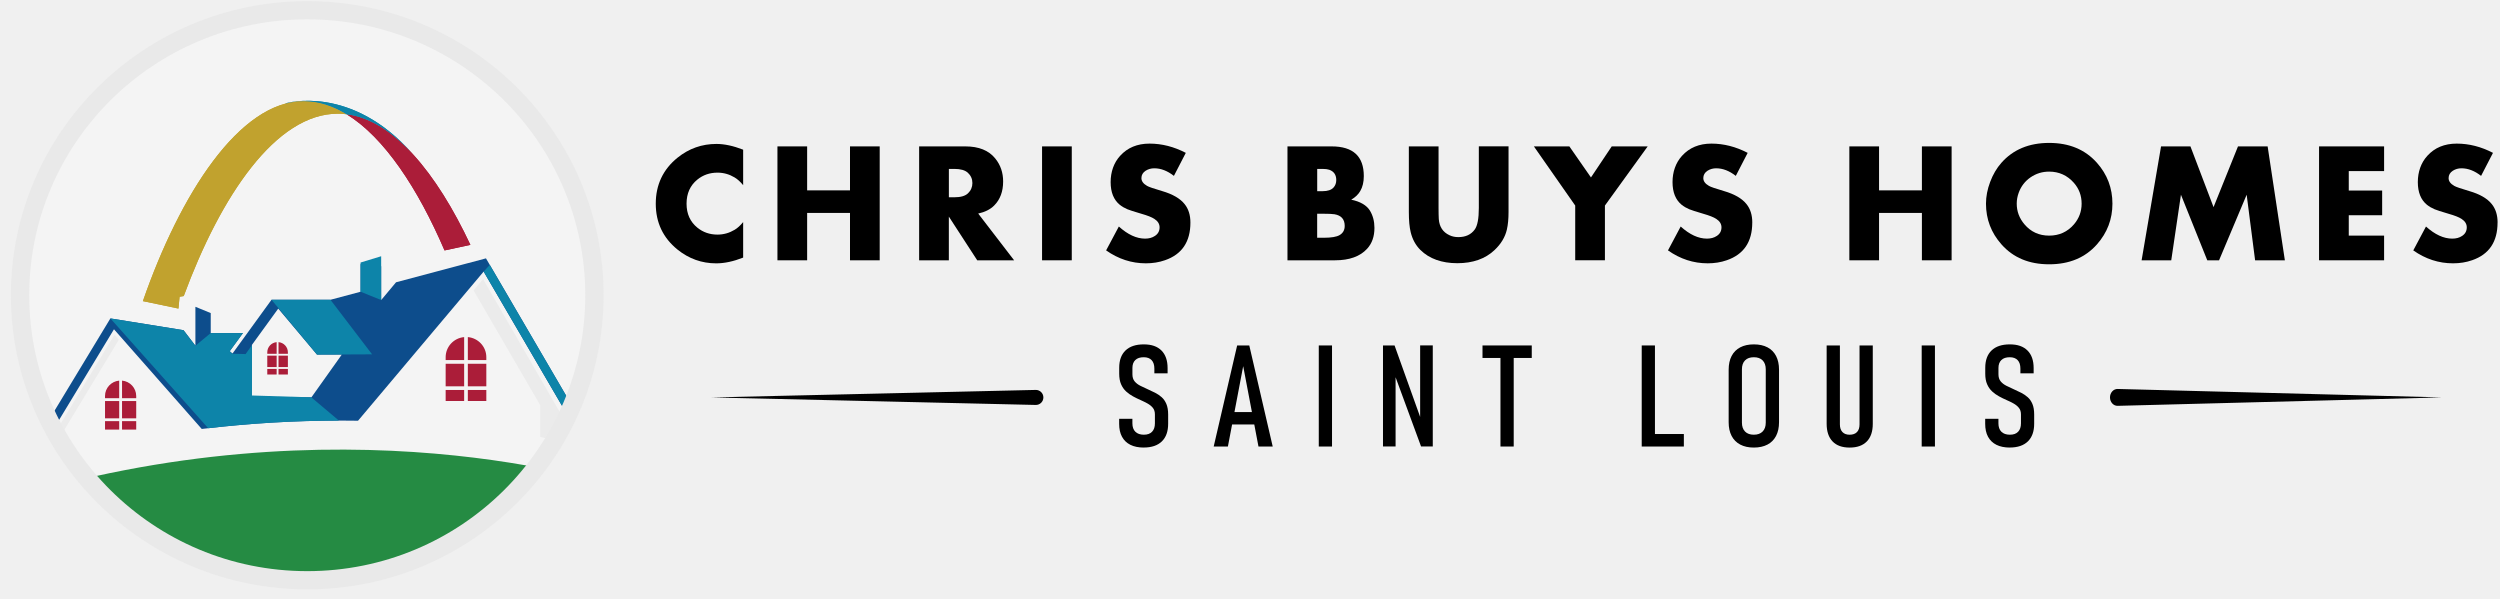
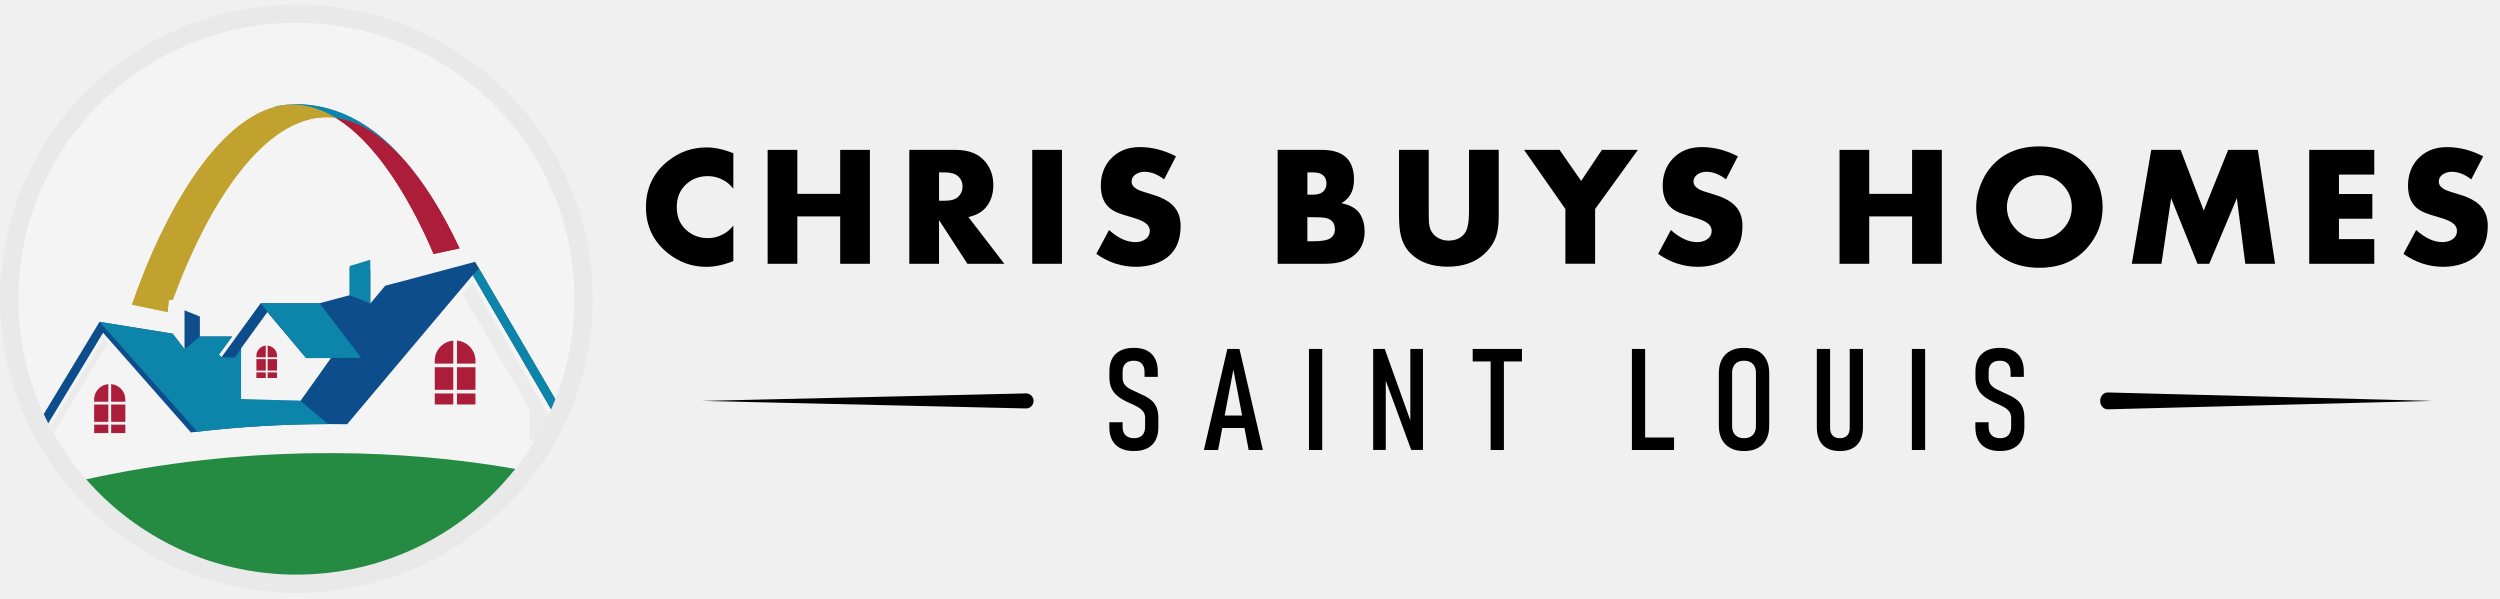
<svg xmlns="http://www.w3.org/2000/svg" width="188" height="45" viewBox="0 0 188 45" fill="none">
-   <path d="M23.106 44.321C35.416 44.321 45.394 34.418 45.394 22.202C45.394 9.986 35.416 0.083 23.106 0.083C10.797 0.083 0.818 9.986 0.818 22.202C0.818 34.418 10.797 44.321 23.106 44.321Z" fill="#B0B0B0" fill-opacity="0.1" />
-   <mask id="mask0_322_2063" style="mask-type:luminance" maskUnits="userSpaceOnUse" x="2" y="1" width="43" height="42">
-     <path d="M23.106 42.95C34.652 42.95 44.012 33.661 44.012 22.202C44.012 10.743 34.652 1.454 23.106 1.454C11.56 1.454 2.199 10.743 2.199 22.202C2.199 33.661 11.56 42.95 23.106 42.95Z" fill="white" />
+   <path d="M22.288 44.584C34.597 44.584 44.576 34.681 44.576 22.465C44.576 10.249 34.597 0.346 22.288 0.346C9.979 0.346 0 10.249 0 22.465C0 34.681 9.979 44.584 22.288 44.584Z" fill="#B0B0B0" fill-opacity="0.1" />
+   <mask id="mask0_136_121" style="mask-type:luminance" maskUnits="userSpaceOnUse" x="1" y="1" width="43" height="43">
+     <path d="M22.287 43.212C33.834 43.212 43.194 33.923 43.194 22.465C43.194 11.006 33.834 1.717 22.287 1.717C10.741 1.717 1.381 11.006 1.381 22.465C1.381 33.923 10.741 43.212 22.287 43.212Z" fill="white" />
  </mask>
-   <g mask="url(#mask0_322_2063)">
-     <path d="M82.674 20.152C82.674 52.885 55.972 79.465 22.978 79.465C-10.015 79.465 -36.718 52.885 -36.718 20.152C-36.718 -12.581 -10.015 -39.16 22.978 -39.16C55.972 -39.16 82.674 -12.581 82.674 20.152Z" fill="#F4F4F4" />
+   <g mask="url(#mask0_136_121)">
+     <path d="M81.856 20.414C81.856 53.147 55.154 79.727 22.16 79.727C-10.834 79.727 -37.536 53.147 -37.536 20.414C-37.536 -12.319 -10.834 -38.898 22.16 -38.898C55.154 -38.898 81.856 -12.319 81.856 20.414Z" fill="#F4F4F4" />
    <g style="mix-blend-mode:hard-light">
-       <path d="M82.674 20.152C82.674 52.885 55.972 79.465 22.978 79.465C-10.015 79.465 -36.718 52.885 -36.718 20.152C-36.718 -12.581 -10.015 -39.16 22.978 -39.16C55.972 -39.16 82.674 -12.581 82.674 20.152Z" stroke="#C7C6C7" stroke-width="53.219" />
+       <path d="M81.856 20.414C81.856 53.147 55.154 79.727 22.16 79.727C-10.834 79.727 -37.536 53.147 -37.536 20.414C-37.536 -12.319 -10.834 -38.898 22.16 -38.898C55.154 -38.898 81.856 -12.319 81.856 20.414Z" stroke="#C7C6C7" stroke-width="53.219" />
    </g>
-     <path d="M35.374 18.413L33.429 18.833C31.425 14.165 28.891 10.323 26.065 8.593C27.83 8.817 29.517 9.917 31.076 11.625C31.077 11.627 31.078 11.628 31.08 11.63C32.66 13.361 34.108 15.715 35.374 18.414V18.413Z" fill="#AB1D39" />
-     <path d="M26.065 8.593C25.843 8.564 25.62 8.55 25.396 8.55C20.761 8.55 16.609 14.693 13.817 22.264L13.505 22.315L13.42 23.205L10.745 22.645C13.535 14.617 17.997 7.605 22.838 7.605C23.945 7.605 25.025 7.957 26.065 8.593Z" fill="#C1A22E" />
-     <path d="M31.063 11.61C26.416 6.285 21.485 7.768 21.485 7.768L21.497 7.783C21.94 7.666 22.388 7.605 22.838 7.605C23.946 7.605 25.025 7.956 26.066 8.593C27.826 8.817 29.507 9.911 31.063 11.609V11.61Z" fill="#0D84A9" />
-     <path d="M35.374 18.413L33.429 18.833C31.425 14.165 28.891 10.323 26.065 8.593C27.83 8.817 29.517 9.917 31.076 11.625C31.077 11.627 31.078 11.628 31.08 11.63C32.66 13.361 34.108 15.715 35.374 18.414V18.413Z" fill="#AB1D39" />
-     <path d="M26.065 8.593C25.843 8.564 25.62 8.55 25.396 8.55C20.761 8.55 16.609 14.693 13.817 22.264L13.505 22.315L13.42 23.205L10.745 22.645C13.535 14.617 17.997 7.605 22.838 7.605C23.945 7.605 25.025 7.957 26.065 8.593Z" fill="#C1A22E" />
-     <path d="M31.063 11.61C26.416 6.285 21.485 7.768 21.485 7.768L21.497 7.783C21.94 7.666 22.388 7.605 22.838 7.605C23.946 7.605 25.025 7.956 26.066 8.593C27.826 8.817 29.507 9.911 31.063 11.609V11.61Z" fill="#0D84A9" />
-     <path d="M4.136 32.087L8.571 24.762L15.172 32.258C18.616 31.839 22.086 31.628 25.568 31.628C26.026 31.628 26.478 31.632 26.924 31.639L36.37 20.423L43.18 32.087H43.935L36.545 19.428L29.783 21.227L28.664 22.564V20.018L27.114 19.86V21.938L24.848 22.542H20.417L17.485 26.585L17.274 26.41L18.271 25.044H15.847V23.543L14.694 23.07V25.997L13.8 24.83L9.765 24.18L8.302 23.944L3.373 32.087L2.215 34H2.979L4.136 32.087L4.136 32.087ZM18.944 25.936L20.924 23.207L23.836 26.664H25.704L23.419 29.878L18.928 29.839L18.945 25.935L18.944 25.936Z" fill="#0D4D8C" />
-     <path d="M34.904 27.355H33.513V29.051H34.904V27.355Z" fill="#AB1D39" />
-     <path d="M36.572 27.355H35.181V29.051H36.572V27.355Z" fill="#AB1D39" />
-     <path d="M35.181 27.079H36.572V26.861C36.572 26.069 35.961 25.42 35.181 25.349V27.078V27.079Z" fill="#AB1D39" />
-     <path d="M36.572 29.326H35.181V30.155H36.572V29.326Z" fill="#AB1D39" />
-     <path d="M34.904 27.078V25.35C34.124 25.419 33.513 26.07 33.513 26.862V27.079H34.904V27.078Z" fill="#AB1D39" />
-     <path d="M34.904 29.326H33.513V30.155H34.904V29.326Z" fill="#AB1D39" />
-     <path d="M8.964 30.159H7.898V31.459H8.964V30.159Z" fill="#AB1D39" />
-     <path d="M10.243 30.159H9.177V31.459H10.243V30.159Z" fill="#AB1D39" />
-     <path d="M9.177 29.947H10.243V29.781C10.243 29.174 9.775 28.676 9.177 28.622V29.947Z" fill="#AB1D39" />
-     <path d="M10.243 31.67H9.177V32.305H10.243V31.67Z" fill="#AB1D39" />
-     <path d="M8.963 29.947V28.622C8.366 28.675 7.897 29.174 7.897 29.781V29.947H8.963Z" fill="#AB1D39" />
-     <path d="M8.964 31.67H7.898V32.305H8.964V31.67Z" fill="#AB1D39" />
-     <path d="M20.804 26.745H20.099V27.603H20.804V26.745Z" fill="#AB1D39" />
-     <path d="M21.649 26.745H20.945V27.603H21.649V26.745Z" fill="#AB1D39" />
-     <path d="M20.945 26.605H21.649V26.495C21.649 26.093 21.34 25.764 20.945 25.729V26.605Z" fill="#AB1D39" />
-     <path d="M21.649 27.743H20.945V28.163H21.649V27.743Z" fill="#AB1D39" />
-     <path d="M20.804 26.605V25.729C20.409 25.764 20.099 26.093 20.099 26.495V26.605H20.804Z" fill="#AB1D39" />
-     <path d="M20.804 27.743H20.099V28.163H20.804V27.743Z" fill="#AB1D39" />
-     <path d="M24.849 22.543L27.981 26.646L23.836 26.665L20.418 22.543H24.849Z" fill="#0D84A9" />
-     <path d="M43.181 32.088L36.371 20.423L36.831 19.92L43.936 32.088" fill="#0D84A9" />
-     <path d="M28.664 22.564L27.114 21.938V19.742L28.664 19.269V22.564Z" fill="#0D84A9" />
-     <path d="M25.488 31.629L23.409 29.879L18.947 29.741V25.955L18.47 26.626L17.471 26.6L17.274 26.412L18.272 25.046H15.847L14.694 25.999L13.801 24.831L8.302 23.946L15.657 32.202C18.915 31.824 22.196 31.633 25.488 31.63V31.629Z" fill="#0D84A9" />
-     <path d="M-0.01 37.721C-0.01 37.721 19.699 55.353 46.131 36.538C46.131 36.538 25.703 29.675 -0.01 37.721Z" fill="#258B43" />
-     <path d="M4.838 34.119V32.321L4.978 32.088L8.936 25.549L8.604 25.179L4.423 32.088L3.384 33.803L3.422 34.529L4.838 34.119Z" fill="#EBEBEB" />
-     <path d="M40.626 32.857L42.551 33.334L42.489 31.674L36.328 20.992L35.612 21.841L40.626 30.474V32.857Z" fill="#EBEBEB" />
+     <path d="M34.556 18.675L32.61 19.095C30.607 14.428 28.072 10.585 25.247 8.855C27.012 9.079 28.698 10.179 30.258 11.887C30.258 11.889 30.26 11.89 30.261 11.892C31.842 13.623 33.29 15.977 34.556 18.676V18.675Z" fill="#AB1D39" />
+     <path d="M25.247 8.855C25.024 8.827 24.802 8.812 24.577 8.812C19.942 8.812 15.791 14.956 12.998 22.526L12.687 22.577L12.602 23.467L9.927 22.907C12.716 14.879 17.179 7.868 22.02 7.868C23.127 7.868 24.206 8.219 25.247 8.855Z" fill="#C1A22E" />
+     <path d="M30.244 11.872C25.598 6.548 20.666 8.03 20.666 8.03L20.679 8.045C21.121 7.928 21.57 7.867 22.02 7.867C23.127 7.867 24.207 8.219 25.247 8.855C27.007 9.079 28.688 10.173 30.244 11.871V11.872Z" fill="#0D84A9" />
+     <path d="M34.556 18.675L32.61 19.095C30.607 14.428 28.072 10.585 25.247 8.855C27.012 9.079 28.698 10.179 30.258 11.887C30.258 11.889 30.26 11.89 30.261 11.892C31.842 13.623 33.29 15.977 34.556 18.676V18.675Z" fill="#AB1D39" />
+     <path d="M25.247 8.855C25.024 8.827 24.802 8.812 24.577 8.812C19.942 8.812 15.791 14.956 12.998 22.526L12.687 22.577L12.602 23.467L9.927 22.907C12.716 14.879 17.179 7.868 22.02 7.868C23.127 7.868 24.206 8.219 25.247 8.855Z" fill="#C1A22E" />
+     <path d="M30.244 11.872C25.598 6.548 20.666 8.03 20.666 8.03L20.679 8.045C21.121 7.928 21.57 7.867 22.02 7.867C23.127 7.867 24.207 8.219 25.247 8.855C27.007 9.079 28.688 10.173 30.244 11.871V11.872Z" fill="#0D84A9" />
+     <path d="M3.318 32.35L7.752 25.024L14.354 32.52C17.798 32.101 21.268 31.89 24.75 31.89C25.208 31.89 25.66 31.894 26.105 31.901L35.552 20.685L42.362 32.35H43.117L35.727 19.69L28.965 21.488L27.846 22.826V20.28L26.296 20.122V22.2L24.03 22.804H19.599L16.666 26.847L16.456 26.672L17.453 25.307H15.029V23.805L13.876 23.332V26.26L12.982 25.092L8.947 24.442L7.484 24.206L2.555 32.349L1.397 34.262H2.16L3.318 32.349L3.318 32.35ZM18.126 26.198L20.105 23.469L23.018 26.926H24.886L22.601 30.14L18.109 30.101L18.127 26.197L18.126 26.198Z" fill="#0D4D8C" />
+     <path d="M34.086 27.617H32.695V29.313H34.086V27.617Z" fill="#AB1D39" />
+     <path d="M35.754 27.617H34.363V29.313H35.754V27.617Z" fill="#AB1D39" />
+     <path d="M34.363 27.341H35.754V27.123C35.754 26.331 35.143 25.682 34.363 25.611V27.34V27.341Z" fill="#AB1D39" />
+     <path d="M35.754 29.589H34.363V30.417H35.754V29.589Z" fill="#AB1D39" />
+     <path d="M34.086 27.341V25.612C33.306 25.682 32.695 26.332 32.695 27.124V27.341H34.086V27.341Z" fill="#AB1D39" />
+     <path d="M34.086 29.589H32.695V30.417H34.086V29.589Z" fill="#AB1D39" />
+     <path d="M8.146 30.421H7.08V31.721H8.146V30.421Z" fill="#AB1D39" />
+     <path d="M9.425 30.421H8.359V31.721H9.425V30.421Z" fill="#AB1D39" />
+     <path d="M8.359 30.209H9.425V30.043C9.425 29.436 8.956 28.938 8.359 28.884V30.209Z" fill="#AB1D39" />
+     <path d="M9.425 31.932H8.359V32.567H9.425V31.932Z" fill="#AB1D39" />
+     <path d="M8.145 30.209V28.884C7.548 28.937 7.079 29.436 7.079 30.043V30.209H8.145Z" fill="#AB1D39" />
+     <path d="M8.146 31.932H7.08V32.567H8.146V31.932Z" fill="#AB1D39" />
+     <path d="M19.985 27.007H19.281V27.866H19.985V27.007Z" fill="#AB1D39" />
+     <path d="M20.83 27.007H20.126V27.866H20.83V27.007Z" fill="#AB1D39" />
+     <path d="M20.126 26.867H20.83V26.757C20.83 26.355 20.521 26.026 20.126 25.991V26.867Z" fill="#AB1D39" />
+     <path d="M20.83 28.005H20.126V28.425H20.83V28.005Z" fill="#AB1D39" />
+     <path d="M19.985 26.867V25.991C19.59 26.026 19.281 26.355 19.281 26.757V26.867H19.985Z" fill="#AB1D39" />
+     <path d="M19.985 28.005H19.281V28.425H19.985V28.005Z" fill="#AB1D39" />
+     <path d="M24.03 22.805L27.163 26.908L23.017 26.927L19.599 22.805H24.03Z" fill="#0D84A9" />
+     <path d="M42.362 32.35L35.552 20.685L36.013 20.182L43.117 32.35" fill="#0D84A9" />
+     <path d="M27.846 22.826L26.295 22.2V20.004L27.846 19.531V22.826Z" fill="#0D84A9" />
+     <path d="M24.67 31.891L22.59 30.141L18.128 30.004V26.217L17.651 26.888L16.653 26.862L16.456 26.674L17.453 25.308H15.028L13.876 26.261L12.982 25.093L7.483 24.208L14.838 32.464C18.096 32.086 21.378 31.895 24.67 31.892V31.891Z" fill="#0D84A9" />
+     <path d="M-0.829 37.983C-0.829 37.983 18.88 55.616 45.312 36.8C45.312 36.8 24.884 29.937 -0.829 37.983Z" fill="#258B43" />
+     <path d="M4.02 34.381V32.583L4.16 32.35L8.118 25.811L7.785 25.441L3.604 32.35L2.565 34.066L2.604 34.791L4.02 34.381Z" fill="#EBEBEB" />
+     <path d="M39.808 33.12L41.733 33.596L41.67 31.936L35.51 21.254L34.793 22.103L39.808 30.736V33.12Z" fill="#EBEBEB" />
  </g>
-   <path d="M55.885 19.371C55.154 19.66 54.479 19.804 53.858 19.804C52.776 19.804 51.806 19.458 50.949 18.768C49.858 17.885 49.314 16.734 49.314 15.318C49.314 13.901 49.858 12.742 50.949 11.86C51.806 11.169 52.781 10.824 53.877 10.824C54.472 10.824 55.142 10.967 55.885 11.256V13.924C55.675 13.668 55.461 13.473 55.242 13.343C54.842 13.103 54.414 12.983 53.956 12.983C53.376 12.983 52.871 13.156 52.443 13.504C51.901 13.944 51.629 14.548 51.629 15.315C51.629 16.082 51.901 16.681 52.443 17.121C52.871 17.468 53.376 17.642 53.956 17.642C54.414 17.642 54.842 17.522 55.242 17.282C55.456 17.157 55.67 16.962 55.885 16.701V19.369V19.371Z" fill="black" />
-   <path d="M66.153 19.575H63.92V16.012H60.697V19.575H58.464V11.009H60.697V14.316H63.92V11.009H66.153V19.575Z" fill="black" />
-   <path d="M76.262 19.575H73.487L71.353 16.288V19.575H69.119V11.009H72.593C73.607 11.009 74.359 11.313 74.845 11.92C75.241 12.408 75.436 12.983 75.436 13.646C75.436 14.403 75.211 15.007 74.757 15.459C74.468 15.748 74.068 15.948 73.561 16.06L76.262 19.575ZM73.124 13.766C73.124 13.462 73.012 13.206 72.788 12.996C72.577 12.8 72.239 12.702 71.772 12.702H71.355V14.835H71.772C72.244 14.835 72.581 14.738 72.788 14.541C73.012 14.329 73.124 14.07 73.124 13.766Z" fill="black" />
-   <path d="M80.597 19.575H78.363V11.009H80.597V19.575Z" fill="black" />
-   <path d="M89.519 16.735C89.519 18.185 88.881 19.129 87.606 19.569C87.162 19.725 86.682 19.802 86.17 19.802C85.095 19.802 84.1 19.477 83.18 18.83L84.137 17.034C84.809 17.641 85.468 17.945 86.11 17.945C86.401 17.945 86.645 17.878 86.847 17.743C87.082 17.592 87.201 17.375 87.201 17.096C87.201 16.843 87.071 16.63 86.81 16.462C86.617 16.334 86.291 16.206 85.833 16.075C85.279 15.912 84.93 15.799 84.786 15.738C84.558 15.641 84.365 15.528 84.207 15.4C83.748 15.024 83.52 14.456 83.52 13.694C83.52 12.932 83.757 12.242 84.232 11.72C84.786 11.106 85.523 10.799 86.447 10.799C87.371 10.799 88.283 11.032 89.172 11.495L88.278 13.226C87.79 12.845 87.299 12.656 86.801 12.656C86.561 12.656 86.347 12.717 86.156 12.837C85.942 12.976 85.835 13.16 85.835 13.392C85.835 13.625 85.975 13.814 86.259 13.978C86.384 14.055 86.764 14.183 87.394 14.369C88.185 14.6 88.748 14.927 89.083 15.349C89.374 15.71 89.519 16.172 89.519 16.738V16.735Z" fill="black" />
-   <path d="M103.358 17.14C103.358 17.779 103.177 18.301 102.811 18.702C102.283 19.283 101.476 19.575 100.394 19.575H96.818V11.009H100.14C101.753 11.009 102.558 11.753 102.558 13.242C102.558 13.69 102.469 14.063 102.292 14.365C102.146 14.62 101.918 14.838 101.613 15.017C102.3 15.16 102.767 15.434 103.018 15.838C103.244 16.211 103.358 16.643 103.358 17.137V17.14ZM100.487 13.539C100.487 13.15 100.312 12.891 99.961 12.766C99.835 12.725 99.668 12.702 99.461 12.702H99.054V14.377H99.461C99.845 14.377 100.122 14.283 100.287 14.096C100.422 13.945 100.487 13.759 100.487 13.539ZM101.122 16.989C101.122 16.49 100.864 16.198 100.35 16.111C100.187 16.086 99.905 16.073 99.51 16.073H99.051V17.879H99.547C100.115 17.879 100.513 17.812 100.738 17.679C100.994 17.528 101.122 17.298 101.122 16.989Z" fill="black" />
-   <path d="M113.442 15.949C113.442 16.463 113.4 16.903 113.316 17.266C113.186 17.831 112.877 18.345 112.386 18.808C111.69 19.465 110.757 19.793 109.591 19.793C108.425 19.793 107.476 19.458 106.808 18.79C106.457 18.44 106.215 17.997 106.085 17.465C105.992 17.089 105.945 16.583 105.945 15.946V11.007H108.179V15.639C108.179 16.01 108.186 16.289 108.197 16.473C108.239 17.053 108.507 17.46 108.998 17.688C109.2 17.785 109.421 17.831 109.666 17.831C110.21 17.831 110.622 17.642 110.899 17.261C111.104 16.982 111.208 16.44 111.208 15.637V11.005H113.442V15.944V15.949Z" fill="black" />
-   <path d="M123.906 11.009L120.69 15.457V19.572H118.456V15.457L115.348 11.009H118.016L119.64 13.344L121.202 11.009H123.908H123.906Z" fill="black" />
-   <path d="M131.77 16.735C131.77 18.185 131.132 19.129 129.857 19.569C129.413 19.725 128.933 19.802 128.421 19.802C127.346 19.802 126.351 19.477 125.432 18.83L126.388 17.034C127.06 17.641 127.719 17.945 128.363 17.945C128.654 17.945 128.898 17.878 129.101 17.743C129.336 17.592 129.455 17.375 129.455 17.096C129.455 16.843 129.324 16.63 129.064 16.462C128.87 16.334 128.545 16.206 128.086 16.075C127.533 15.912 127.184 15.799 127.039 15.738C126.811 15.641 126.618 15.528 126.46 15.4C126.002 15.024 125.774 14.456 125.774 13.694C125.774 12.932 126.011 12.242 126.485 11.72C127.039 11.106 127.777 10.799 128.701 10.799C129.624 10.799 130.536 11.032 131.425 11.495L130.532 13.226C130.043 12.845 129.552 12.656 129.054 12.656C128.815 12.656 128.601 12.717 128.41 12.837C128.196 12.976 128.089 13.16 128.089 13.392C128.089 13.625 128.228 13.814 128.512 13.978C128.638 14.055 129.017 14.183 129.648 14.369C130.439 14.6 131.002 14.927 131.337 15.349C131.628 15.71 131.772 16.172 131.772 16.738L131.77 16.735Z" fill="black" />
-   <path d="M146.761 19.575H144.527V16.012H141.305V19.575H139.071V11.009H141.305V14.316H144.527V11.009H146.761V19.575Z" fill="black" />
-   <path d="M158.855 15.315C158.855 16.479 158.466 17.499 157.692 18.376C156.808 19.376 155.609 19.875 154.097 19.875C152.584 19.875 151.393 19.376 150.509 18.376C149.732 17.499 149.346 16.479 149.346 15.315C149.346 14.783 149.45 14.238 149.66 13.681C149.869 13.123 150.151 12.645 150.502 12.246C151.386 11.246 152.584 10.747 154.097 10.747C155.609 10.747 156.805 11.248 157.692 12.246C158.469 13.123 158.855 14.146 158.855 15.315ZM156.538 15.315C156.538 14.711 156.344 14.19 155.956 13.749C155.46 13.187 154.839 12.906 154.094 12.906C153.58 12.906 153.117 13.049 152.698 13.335C152.282 13.622 151.986 14.005 151.81 14.484C151.709 14.757 151.658 15.034 151.658 15.315C151.658 15.893 151.851 16.412 152.24 16.87C152.719 17.435 153.338 17.719 154.094 17.719C154.851 17.719 155.472 17.438 155.956 16.878C156.342 16.43 156.538 15.908 156.538 15.317V15.315Z" fill="black" />
-   <path d="M171.818 19.575H169.584L168.949 14.643L166.873 19.575H165.987L164.007 14.643L163.278 19.575H161.049L162.511 11.009H164.721L166.459 15.577L168.297 11.009H170.526L171.822 19.575H171.818Z" fill="black" />
-   <path d="M179.284 19.575H174.393V11.009H179.284V12.866H176.627V14.329H179.138V16.186H176.627V17.718H179.284V19.575Z" fill="black" />
-   <path d="M187.816 16.735C187.816 18.186 187.179 19.129 185.904 19.569C185.459 19.725 184.98 19.802 184.468 19.802C183.393 19.802 182.397 19.477 181.478 18.83L182.434 17.035C183.107 17.641 183.765 17.945 184.41 17.945C184.701 17.945 184.945 17.879 185.147 17.743C185.382 17.592 185.501 17.375 185.501 17.096C185.501 16.843 185.371 16.631 185.11 16.462C184.917 16.334 184.591 16.206 184.133 16.076C183.579 15.912 183.23 15.799 183.086 15.738C182.858 15.641 182.665 15.528 182.507 15.4C182.048 15.024 181.82 14.457 181.82 13.694C181.82 12.932 182.058 12.242 182.532 11.72C183.086 11.106 183.823 10.799 184.747 10.799C185.671 10.799 186.583 11.032 187.472 11.495L186.578 13.226C186.09 12.845 185.599 12.656 185.101 12.656C184.861 12.656 184.647 12.717 184.456 12.838C184.242 12.976 184.135 13.16 184.135 13.393C184.135 13.625 184.275 13.815 184.559 13.978C184.684 14.055 185.064 14.183 185.694 14.37C186.485 14.6 187.048 14.927 187.383 15.349C187.674 15.71 187.819 16.173 187.819 16.738L187.816 16.735Z" fill="black" />
-   <path d="M86.016 33.657C85.618 33.657 85.281 33.588 85.004 33.45C84.727 33.312 84.518 33.109 84.374 32.843C84.23 32.578 84.16 32.253 84.16 31.869V31.493H85.156V31.833C85.156 32.109 85.23 32.322 85.379 32.467C85.528 32.613 85.74 32.69 86.016 32.69C86.293 32.69 86.491 32.616 86.635 32.467C86.78 32.319 86.849 32.107 86.849 31.833V31.168C86.849 30.964 86.798 30.795 86.694 30.669C86.591 30.542 86.456 30.434 86.293 30.342C86.128 30.253 85.954 30.163 85.763 30.081C85.572 30 85.386 29.905 85.2 29.805C85.014 29.705 84.841 29.58 84.683 29.437C84.525 29.291 84.399 29.112 84.306 28.897C84.211 28.682 84.164 28.416 84.164 28.099V27.659C84.164 27.091 84.323 26.657 84.641 26.352C84.96 26.048 85.416 25.897 86.01 25.897C86.603 25.897 87.033 26.05 87.343 26.36C87.65 26.669 87.803 27.109 87.803 27.68V28.076H86.808V27.721C86.808 27.442 86.74 27.23 86.603 27.084C86.466 26.938 86.27 26.864 86.01 26.864C85.733 26.864 85.523 26.933 85.377 27.074C85.232 27.214 85.158 27.411 85.158 27.669V28.145C85.158 28.368 85.214 28.547 85.325 28.68C85.437 28.815 85.584 28.925 85.763 29.015C85.942 29.104 86.133 29.194 86.333 29.283C86.512 29.363 86.689 29.447 86.866 29.536C87.043 29.626 87.206 29.736 87.354 29.866C87.503 29.997 87.622 30.168 87.71 30.375C87.799 30.585 87.845 30.849 87.845 31.171V31.866C87.845 32.442 87.687 32.884 87.373 33.191C87.059 33.498 86.605 33.654 86.014 33.654L86.016 33.657Z" fill="black" />
-   <path d="M91.27 33.579L93.034 25.978H93.946L95.708 33.579H94.637L93.488 27.535L92.338 33.579H91.268H91.27ZM92.397 31.922V30.986H94.658V31.922H92.397Z" fill="black" />
-   <path d="M100.168 25.978V33.579H99.172V25.978H100.168Z" fill="black" />
-   <path d="M104.001 33.575V25.979H104.871L106.958 31.807L106.795 31.943V25.976H107.745V33.572H106.863L104.785 27.925L104.948 27.789V33.572H103.998L104.001 33.575Z" fill="black" />
-   <path d="M111.484 26.919V25.978H115.188V26.919H111.484ZM112.835 33.579V26.599H113.831V33.579H112.835Z" fill="black" />
-   <path d="M123.457 33.579V25.978H124.452V33.579H123.457ZM123.992 33.579V32.638H126.626V33.579H123.992Z" fill="black" />
-   <path d="M131.889 33.657C131.491 33.657 131.149 33.583 130.865 33.432C130.581 33.281 130.365 33.066 130.218 32.782C130.069 32.498 129.995 32.153 129.995 31.749V27.808C129.995 27.401 130.069 27.053 130.218 26.769C130.367 26.485 130.584 26.268 130.865 26.12C131.149 25.971 131.489 25.897 131.889 25.897C132.289 25.897 132.633 25.971 132.915 26.12C133.197 26.268 133.411 26.483 133.56 26.769C133.708 27.053 133.783 27.399 133.783 27.808V31.749C133.783 32.153 133.708 32.498 133.56 32.782C133.411 33.066 133.197 33.284 132.915 33.432C132.633 33.58 132.291 33.657 131.889 33.657ZM131.889 32.69C132.173 32.69 132.392 32.611 132.55 32.45C132.708 32.289 132.785 32.066 132.785 31.78V27.774C132.785 27.486 132.706 27.261 132.55 27.102C132.392 26.943 132.173 26.864 131.889 26.864C131.605 26.864 131.382 26.943 131.226 27.102C131.07 27.261 130.993 27.486 130.993 27.774V31.78C130.993 32.066 131.07 32.289 131.226 32.45C131.382 32.611 131.603 32.69 131.889 32.69Z" fill="black" />
-   <path d="M139.095 33.658C138.534 33.658 138.106 33.505 137.811 33.198C137.515 32.891 137.364 32.448 137.364 31.87V25.978H138.36V31.911C138.36 32.162 138.423 32.354 138.551 32.489C138.679 32.625 138.86 32.691 139.093 32.691C139.325 32.691 139.519 32.625 139.647 32.489C139.775 32.356 139.837 32.162 139.837 31.911V25.978H140.833V31.87C140.833 32.448 140.684 32.891 140.384 33.198C140.084 33.505 139.654 33.658 139.09 33.658H139.095Z" fill="black" />
-   <path d="M145.507 25.978V33.579H144.511V25.978H145.507Z" fill="black" />
-   <path d="M151.143 33.657C150.745 33.657 150.408 33.588 150.131 33.45C149.854 33.312 149.645 33.11 149.5 32.844C149.356 32.578 149.286 32.253 149.286 31.869V31.493H150.282V31.834C150.282 32.11 150.357 32.322 150.506 32.468C150.654 32.614 150.866 32.69 151.143 32.69C151.42 32.69 151.618 32.616 151.762 32.468C151.906 32.319 151.976 32.107 151.976 31.834V31.169C151.976 30.964 151.925 30.795 151.82 30.67C151.718 30.542 151.583 30.434 151.42 30.342C151.257 30.25 151.08 30.163 150.889 30.082C150.699 30 150.512 29.905 150.326 29.805C150.14 29.706 149.968 29.58 149.81 29.437C149.652 29.291 149.526 29.112 149.433 28.897C149.337 28.683 149.291 28.417 149.291 28.099V27.66C149.291 27.092 149.449 26.657 149.768 26.352C150.087 26.048 150.543 25.897 151.136 25.897C151.729 25.897 152.16 26.051 152.469 26.36C152.779 26.67 152.93 27.11 152.93 27.68V28.076H151.934V27.721C151.934 27.442 151.867 27.23 151.729 27.084C151.592 26.938 151.394 26.864 151.136 26.864C150.859 26.864 150.65 26.933 150.503 27.074C150.359 27.214 150.284 27.411 150.284 27.67V28.145C150.284 28.368 150.34 28.547 150.452 28.68C150.564 28.816 150.71 28.925 150.889 29.015C151.069 29.105 151.259 29.194 151.459 29.284C151.639 29.363 151.815 29.447 151.992 29.537C152.169 29.626 152.332 29.736 152.481 29.867C152.63 29.997 152.749 30.169 152.837 30.376C152.925 30.585 152.97 30.849 152.97 31.171V31.867C152.97 32.442 152.811 32.885 152.497 33.192C152.183 33.498 151.729 33.654 151.138 33.654L151.143 33.657Z" fill="black" />
-   <path d="M78.462 29.887C78.462 29.57 78.199 29.314 77.883 29.322L53.513 29.887L77.883 30.452C78.202 30.46 78.462 30.204 78.462 29.887Z" fill="black" />
-   <path d="M158.671 29.885C158.671 29.529 158.934 29.24 159.25 29.25L183.62 29.885L159.25 30.519C158.931 30.527 158.671 30.24 158.671 29.885Z" fill="black" />
+   <path d="M55.147 19.634C54.416 19.923 53.741 20.066 53.12 20.066C52.038 20.066 51.068 19.721 50.211 19.03C49.12 18.148 48.576 16.997 48.576 15.58C48.576 14.163 49.12 13.004 50.211 12.122C51.068 11.431 52.043 11.086 53.139 11.086C53.734 11.086 54.404 11.229 55.147 11.518V14.186C54.937 13.93 54.723 13.736 54.504 13.605C54.104 13.365 53.676 13.245 53.218 13.245C52.638 13.245 52.133 13.419 51.705 13.766C51.163 14.206 50.891 14.81 50.891 15.577C50.891 16.345 51.163 16.943 51.705 17.383C52.133 17.731 52.638 17.905 53.218 17.905C53.676 17.905 54.104 17.784 54.504 17.544C54.718 17.419 54.932 17.224 55.147 16.963V19.631V19.634Z" fill="black" />
+   <path d="M65.416 19.837H63.182V16.274H59.959V19.837H57.726V11.271H59.959V14.578H63.182V11.271H65.416V19.837Z" fill="black" />
+   <path d="M75.525 19.837H72.749L70.615 16.55V19.837H68.381V11.271H71.855C72.87 11.271 73.621 11.576 74.107 12.182C74.503 12.67 74.698 13.246 74.698 13.908C74.698 14.665 74.473 15.269 74.019 15.722C73.73 16.011 73.33 16.21 72.823 16.323L75.525 19.837ZM72.386 14.028C72.386 13.724 72.274 13.468 72.051 13.258C71.839 13.062 71.501 12.964 71.034 12.964H70.617V15.097H71.034C71.506 15.097 71.844 15 72.051 14.803C72.274 14.591 72.386 14.333 72.386 14.028Z" fill="black" />
+   <path d="M79.859 19.837H77.625V11.271H79.859V19.837Z" fill="black" />
+   <path d="M88.781 16.998C88.781 18.448 88.143 19.391 86.868 19.831C86.423 19.987 85.944 20.064 85.432 20.064C84.357 20.064 83.361 19.739 82.442 19.092L83.399 17.297C84.071 17.903 84.73 18.207 85.372 18.207C85.663 18.207 85.907 18.141 86.109 18.005C86.344 17.854 86.463 17.637 86.463 17.358C86.463 17.105 86.333 16.893 86.072 16.724C85.879 16.596 85.553 16.468 85.095 16.338C84.541 16.174 84.192 16.061 84.048 16C83.82 15.903 83.627 15.79 83.468 15.662C83.01 15.287 82.782 14.719 82.782 13.957C82.782 13.194 83.019 12.504 83.494 11.982C84.048 11.368 84.785 11.061 85.709 11.061C86.633 11.061 87.545 11.294 88.434 11.757L87.54 13.489C87.052 13.107 86.561 12.918 86.063 12.918C85.823 12.918 85.609 12.979 85.418 13.1C85.204 13.238 85.097 13.422 85.097 13.655C85.097 13.887 85.237 14.077 85.521 14.24C85.646 14.317 86.025 14.445 86.656 14.632C87.447 14.862 88.01 15.189 88.345 15.611C88.636 15.972 88.781 16.435 88.781 17V16.998Z" fill="black" />
+   <path d="M102.62 17.402C102.62 18.041 102.439 18.563 102.073 18.965C101.545 19.545 100.738 19.837 99.656 19.837H96.08V11.271H99.402C101.015 11.271 101.82 12.015 101.82 13.504C101.82 13.952 101.731 14.325 101.554 14.627C101.408 14.883 101.18 15.1 100.875 15.279C101.561 15.422 102.029 15.696 102.28 16.1C102.506 16.474 102.62 16.906 102.62 17.399V17.402ZM99.749 13.801C99.749 13.412 99.574 13.154 99.223 13.028C99.097 12.988 98.93 12.964 98.723 12.964H98.316V14.64H98.723C99.107 14.64 99.384 14.545 99.549 14.358C99.684 14.207 99.749 14.021 99.749 13.801ZM100.384 17.251C100.384 16.752 100.126 16.461 99.612 16.374C99.449 16.348 99.167 16.335 98.772 16.335H98.313V18.141H98.809C99.377 18.141 99.775 18.075 100 17.942C100.256 17.791 100.384 17.561 100.384 17.251Z" fill="black" />
+   <path d="M112.704 16.211C112.704 16.725 112.662 17.165 112.578 17.528C112.448 18.093 112.138 18.607 111.648 19.07C110.952 19.728 110.019 20.055 108.853 20.055C107.687 20.055 106.738 19.72 106.07 19.052C105.719 18.702 105.477 18.259 105.347 17.727C105.254 17.352 105.207 16.845 105.207 16.208V11.27H107.441V15.902C107.441 16.272 107.448 16.551 107.459 16.735C107.501 17.316 107.769 17.722 108.26 17.95C108.462 18.047 108.683 18.093 108.928 18.093C109.472 18.093 109.884 17.904 110.161 17.523C110.366 17.244 110.47 16.702 110.47 15.899V11.267H112.704V16.206V16.211Z" fill="black" />
+   <path d="M123.168 11.271L119.952 15.719V19.834H117.718V15.719L114.61 11.271H117.279L118.903 13.606L120.464 11.271H123.17H123.168Z" fill="black" />
+   <path d="M131.031 16.998C131.031 18.448 130.394 19.391 129.119 19.831C128.674 19.987 128.195 20.064 127.683 20.064C126.608 20.064 125.612 19.739 124.693 19.092L125.65 17.297C126.322 17.903 126.98 18.207 127.625 18.207C127.916 18.207 128.16 18.141 128.363 18.005C128.598 17.854 128.716 17.637 128.716 17.358C128.716 17.105 128.586 16.893 128.325 16.724C128.132 16.596 127.807 16.468 127.348 16.338C126.794 16.174 126.445 16.061 126.301 16C126.073 15.903 125.88 15.79 125.722 15.662C125.263 15.287 125.035 14.719 125.035 13.957C125.035 13.194 125.273 12.504 125.747 11.982C126.301 11.368 127.039 11.061 127.962 11.061C128.886 11.061 129.798 11.294 130.687 11.757L129.794 13.489C129.305 13.107 128.814 12.918 128.316 12.918C128.076 12.918 127.862 12.979 127.672 13.1C127.458 13.238 127.351 13.422 127.351 13.655C127.351 13.887 127.49 14.077 127.774 14.24C127.9 14.317 128.279 14.445 128.909 14.632C129.701 14.862 130.264 15.189 130.599 15.611C130.889 15.972 131.034 16.435 131.034 17L131.031 16.998Z" fill="black" />
+   <path d="M146.023 19.837H143.789V16.274H140.567V19.837H138.333V11.271H140.567V14.578H143.789V11.271H146.023V19.837Z" fill="black" />
+   <path d="M158.117 15.577C158.117 16.741 157.728 17.761 156.953 18.639C156.069 19.639 154.871 20.137 153.359 20.137C151.846 20.137 150.655 19.639 149.771 18.639C148.994 17.761 148.607 16.741 148.607 15.577C148.607 15.045 148.712 14.5 148.922 13.943C149.131 13.385 149.412 12.907 149.764 12.508C150.648 11.508 151.846 11.009 153.359 11.009C154.871 11.009 156.067 11.511 156.953 12.508C157.731 13.385 158.117 14.408 158.117 15.577ZM155.799 15.577C155.799 14.973 155.606 14.452 155.218 14.012C154.722 13.449 154.101 13.168 153.356 13.168C152.842 13.168 152.379 13.311 151.96 13.598C151.544 13.884 151.248 14.268 151.071 14.746C150.971 15.02 150.92 15.296 150.92 15.577C150.92 16.155 151.113 16.674 151.502 17.132C151.981 17.697 152.6 17.981 153.356 17.981C154.113 17.981 154.734 17.7 155.218 17.14C155.604 16.692 155.799 16.171 155.799 15.58V15.577Z" fill="black" />
+   <path d="M171.08 19.837H168.846L168.211 14.906L166.135 19.837H165.249L163.269 14.906L162.541 19.837H160.312L161.773 11.271H163.983L165.721 15.839L167.559 11.271H169.788L171.084 19.837H171.08Z" fill="black" />
+   <path d="M178.546 19.837H173.655V11.271H178.546V13.128H175.889V14.591H178.4V16.448H175.889V17.98H178.546V19.837Z" fill="black" />
+   <path d="M187.078 16.998C187.078 18.448 186.441 19.392 185.166 19.832C184.721 19.988 184.242 20.064 183.73 20.064C182.655 20.064 181.659 19.739 180.74 19.092L181.697 17.297C182.369 17.903 183.028 18.207 183.672 18.207C183.963 18.207 184.207 18.141 184.41 18.005C184.645 17.855 184.763 17.637 184.763 17.358C184.763 17.105 184.633 16.893 184.372 16.724C184.179 16.596 183.853 16.468 183.395 16.338C182.841 16.174 182.492 16.062 182.348 16C182.12 15.903 181.927 15.791 181.769 15.663C181.31 15.287 181.082 14.719 181.082 13.957C181.082 13.195 181.32 12.504 181.794 11.982C182.348 11.368 183.086 11.062 184.009 11.062C184.933 11.062 185.845 11.294 186.734 11.757L185.841 13.489C185.352 13.108 184.861 12.918 184.363 12.918C184.123 12.918 183.909 12.98 183.719 13.1C183.504 13.238 183.397 13.422 183.397 13.655C183.397 13.888 183.537 14.077 183.821 14.241C183.947 14.317 184.326 14.445 184.956 14.632C185.747 14.862 186.311 15.19 186.646 15.611C186.937 15.972 187.081 16.435 187.081 17L187.078 16.998Z" fill="black" />
+   <path d="M85.279 33.919C84.881 33.919 84.543 33.85 84.267 33.712C83.99 33.574 83.78 33.372 83.636 33.106C83.492 32.84 83.422 32.515 83.422 32.131V31.755H84.418V32.096C84.418 32.372 84.492 32.584 84.641 32.73C84.79 32.876 85.002 32.952 85.279 32.952C85.556 32.952 85.753 32.878 85.898 32.73C86.042 32.581 86.112 32.369 86.112 32.096V31.431C86.112 31.226 86.061 31.057 85.956 30.932C85.853 30.804 85.719 30.697 85.556 30.605C85.39 30.515 85.216 30.425 85.025 30.344C84.834 30.262 84.648 30.167 84.462 30.067C84.276 29.968 84.104 29.842 83.945 29.699C83.787 29.553 83.662 29.374 83.569 29.16C83.473 28.945 83.427 28.679 83.427 28.361V27.922C83.427 27.354 83.585 26.919 83.903 26.615C84.222 26.31 84.678 26.159 85.272 26.159C85.865 26.159 86.296 26.313 86.605 26.622C86.912 26.932 87.066 27.372 87.066 27.942V28.338H86.07V27.983C86.07 27.704 86.002 27.492 85.865 27.346C85.728 27.2 85.532 27.126 85.272 27.126C84.995 27.126 84.785 27.195 84.639 27.336C84.495 27.477 84.42 27.674 84.42 27.932V28.407C84.42 28.63 84.476 28.809 84.588 28.942C84.699 29.078 84.846 29.188 85.025 29.277C85.204 29.367 85.395 29.456 85.595 29.546C85.774 29.625 85.951 29.709 86.128 29.799C86.305 29.888 86.468 29.998 86.617 30.129C86.765 30.259 86.884 30.43 86.972 30.638C87.061 30.848 87.107 31.111 87.107 31.433V32.129C87.107 32.704 86.949 33.147 86.635 33.454C86.321 33.761 85.867 33.916 85.276 33.916L85.279 33.919Z" fill="black" />
+   <path d="M90.533 33.841L92.296 26.24H93.208L94.97 33.841H93.9L92.75 27.798L91.601 33.841H90.53H90.533ZM91.659 32.184V31.248H93.92V32.184H91.659Z" fill="black" />
+   <path d="M99.43 26.24V33.841H98.434V26.24H99.43Z" fill="black" />
+   <path d="M103.263 33.837V26.241H104.133L106.22 32.069L106.057 32.205V26.238H107.007V33.834H106.125L104.047 28.187L104.21 28.052V33.834H103.261L103.263 33.837Z" fill="black" />
+   <path d="M110.746 27.181V26.24H114.45V27.181H110.746ZM112.097 33.841V26.861H113.093V33.841H112.097Z" fill="black" />
+   <path d="M122.719 33.841V26.24H123.715V33.841H122.719ZM123.254 33.841V32.9H125.888V33.841H123.254Z" fill="black" />
+   <path d="M131.151 33.919C130.753 33.919 130.411 33.845 130.128 33.694C129.844 33.543 129.627 33.329 129.481 33.045C129.332 32.761 129.257 32.415 129.257 32.011V28.07C129.257 27.663 129.332 27.316 129.481 27.032C129.63 26.748 129.846 26.53 130.128 26.382C130.411 26.234 130.751 26.16 131.151 26.16C131.551 26.16 131.896 26.234 132.177 26.382C132.459 26.53 132.673 26.745 132.822 27.032C132.971 27.316 133.045 27.661 133.045 28.07V32.011C133.045 32.415 132.971 32.761 132.822 33.045C132.673 33.329 132.459 33.546 132.177 33.694C131.896 33.843 131.554 33.919 131.151 33.919ZM131.151 32.953C131.435 32.953 131.654 32.873 131.812 32.712C131.97 32.551 132.047 32.328 132.047 32.042V28.037C132.047 27.748 131.968 27.523 131.812 27.364C131.654 27.206 131.435 27.126 131.151 27.126C130.867 27.126 130.644 27.206 130.488 27.364C130.332 27.523 130.255 27.748 130.255 28.037V32.042C130.255 32.328 130.332 32.551 130.488 32.712C130.644 32.873 130.865 32.953 131.151 32.953Z" fill="black" />
+   <path d="M138.357 33.92C137.796 33.92 137.368 33.767 137.073 33.46C136.777 33.153 136.626 32.71 136.626 32.132V26.24H137.622V32.173C137.622 32.424 137.685 32.616 137.813 32.751C137.941 32.887 138.122 32.953 138.355 32.953C138.587 32.953 138.781 32.887 138.909 32.751C139.037 32.618 139.099 32.424 139.099 32.173V26.24H140.095V32.132C140.095 32.71 139.946 33.153 139.646 33.46C139.346 33.767 138.916 33.92 138.352 33.92H138.357Z" fill="black" />
+   <path d="M144.769 26.24V33.841H143.773V26.24H144.769Z" fill="black" />
+   <path d="M150.405 33.919C150.007 33.919 149.67 33.85 149.393 33.712C149.116 33.574 148.907 33.372 148.762 33.106C148.618 32.84 148.548 32.515 148.548 32.132V31.756H149.544V32.096C149.544 32.372 149.619 32.584 149.768 32.73C149.916 32.876 150.128 32.953 150.405 32.953C150.682 32.953 150.88 32.879 151.024 32.73C151.168 32.582 151.238 32.369 151.238 32.096V31.431C151.238 31.226 151.187 31.057 151.082 30.932C150.98 30.804 150.845 30.697 150.682 30.605C150.519 30.513 150.342 30.426 150.151 30.344C149.961 30.262 149.774 30.167 149.588 30.067C149.402 29.968 149.23 29.843 149.072 29.699C148.914 29.553 148.788 29.375 148.695 29.16C148.599 28.945 148.553 28.679 148.553 28.362V27.922C148.553 27.354 148.711 26.919 149.03 26.615C149.349 26.311 149.805 26.16 150.398 26.16C150.991 26.16 151.422 26.313 151.731 26.623C152.041 26.932 152.192 27.372 152.192 27.942V28.339H151.196V27.983C151.196 27.704 151.129 27.492 150.991 27.346C150.854 27.201 150.656 27.126 150.398 27.126C150.121 27.126 149.912 27.195 149.765 27.336C149.621 27.477 149.546 27.674 149.546 27.932V28.408C149.546 28.63 149.602 28.809 149.714 28.942C149.826 29.078 149.972 29.188 150.151 29.277C150.331 29.367 150.521 29.456 150.721 29.546C150.901 29.625 151.078 29.709 151.254 29.799C151.431 29.889 151.594 29.999 151.743 30.129C151.892 30.259 152.011 30.431 152.099 30.638C152.187 30.848 152.232 31.111 152.232 31.433V32.129C152.232 32.705 152.073 33.147 151.759 33.454C151.445 33.761 150.991 33.917 150.401 33.917L150.405 33.919Z" fill="black" />
+   <path d="M77.724 30.149C77.724 29.832 77.461 29.576 77.145 29.584L52.774 30.149L77.145 30.715C77.464 30.722 77.724 30.466 77.724 30.149Z" fill="black" />
+   <path d="M157.933 30.147C157.933 29.791 158.196 29.502 158.512 29.513L182.882 30.147L158.512 30.781C158.193 30.789 157.933 30.503 157.933 30.147Z" fill="black" />
</svg>
